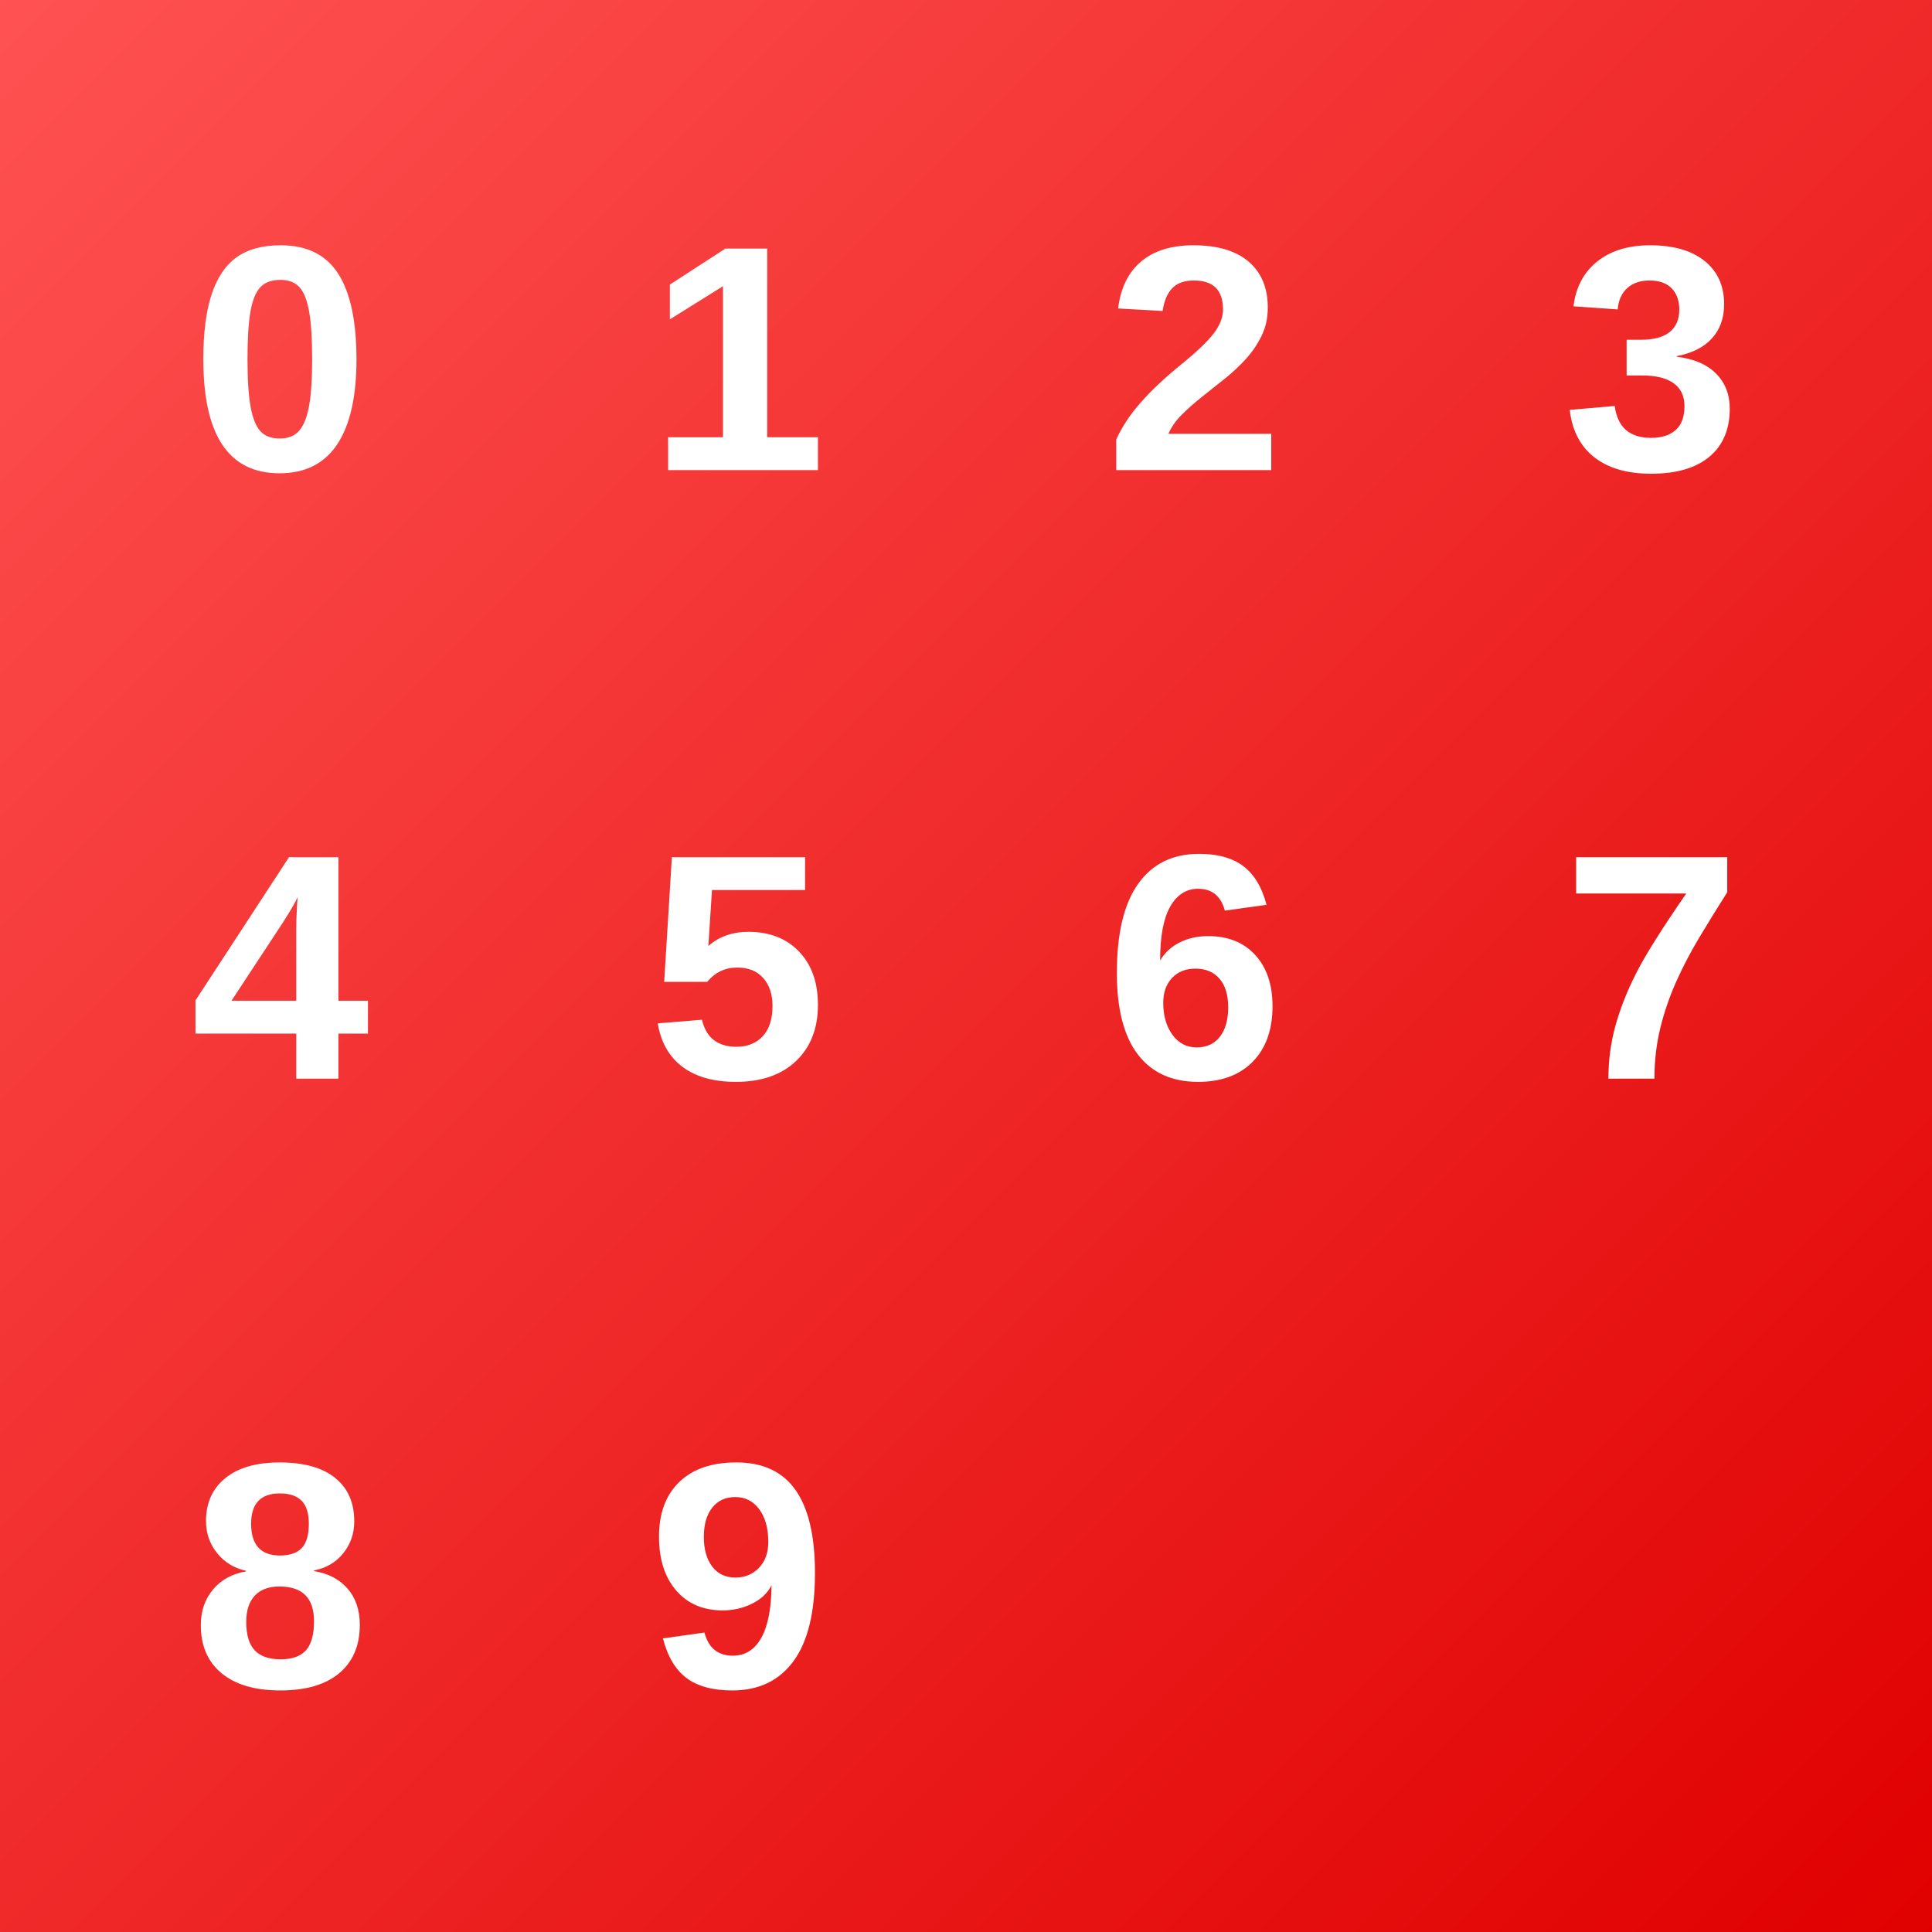
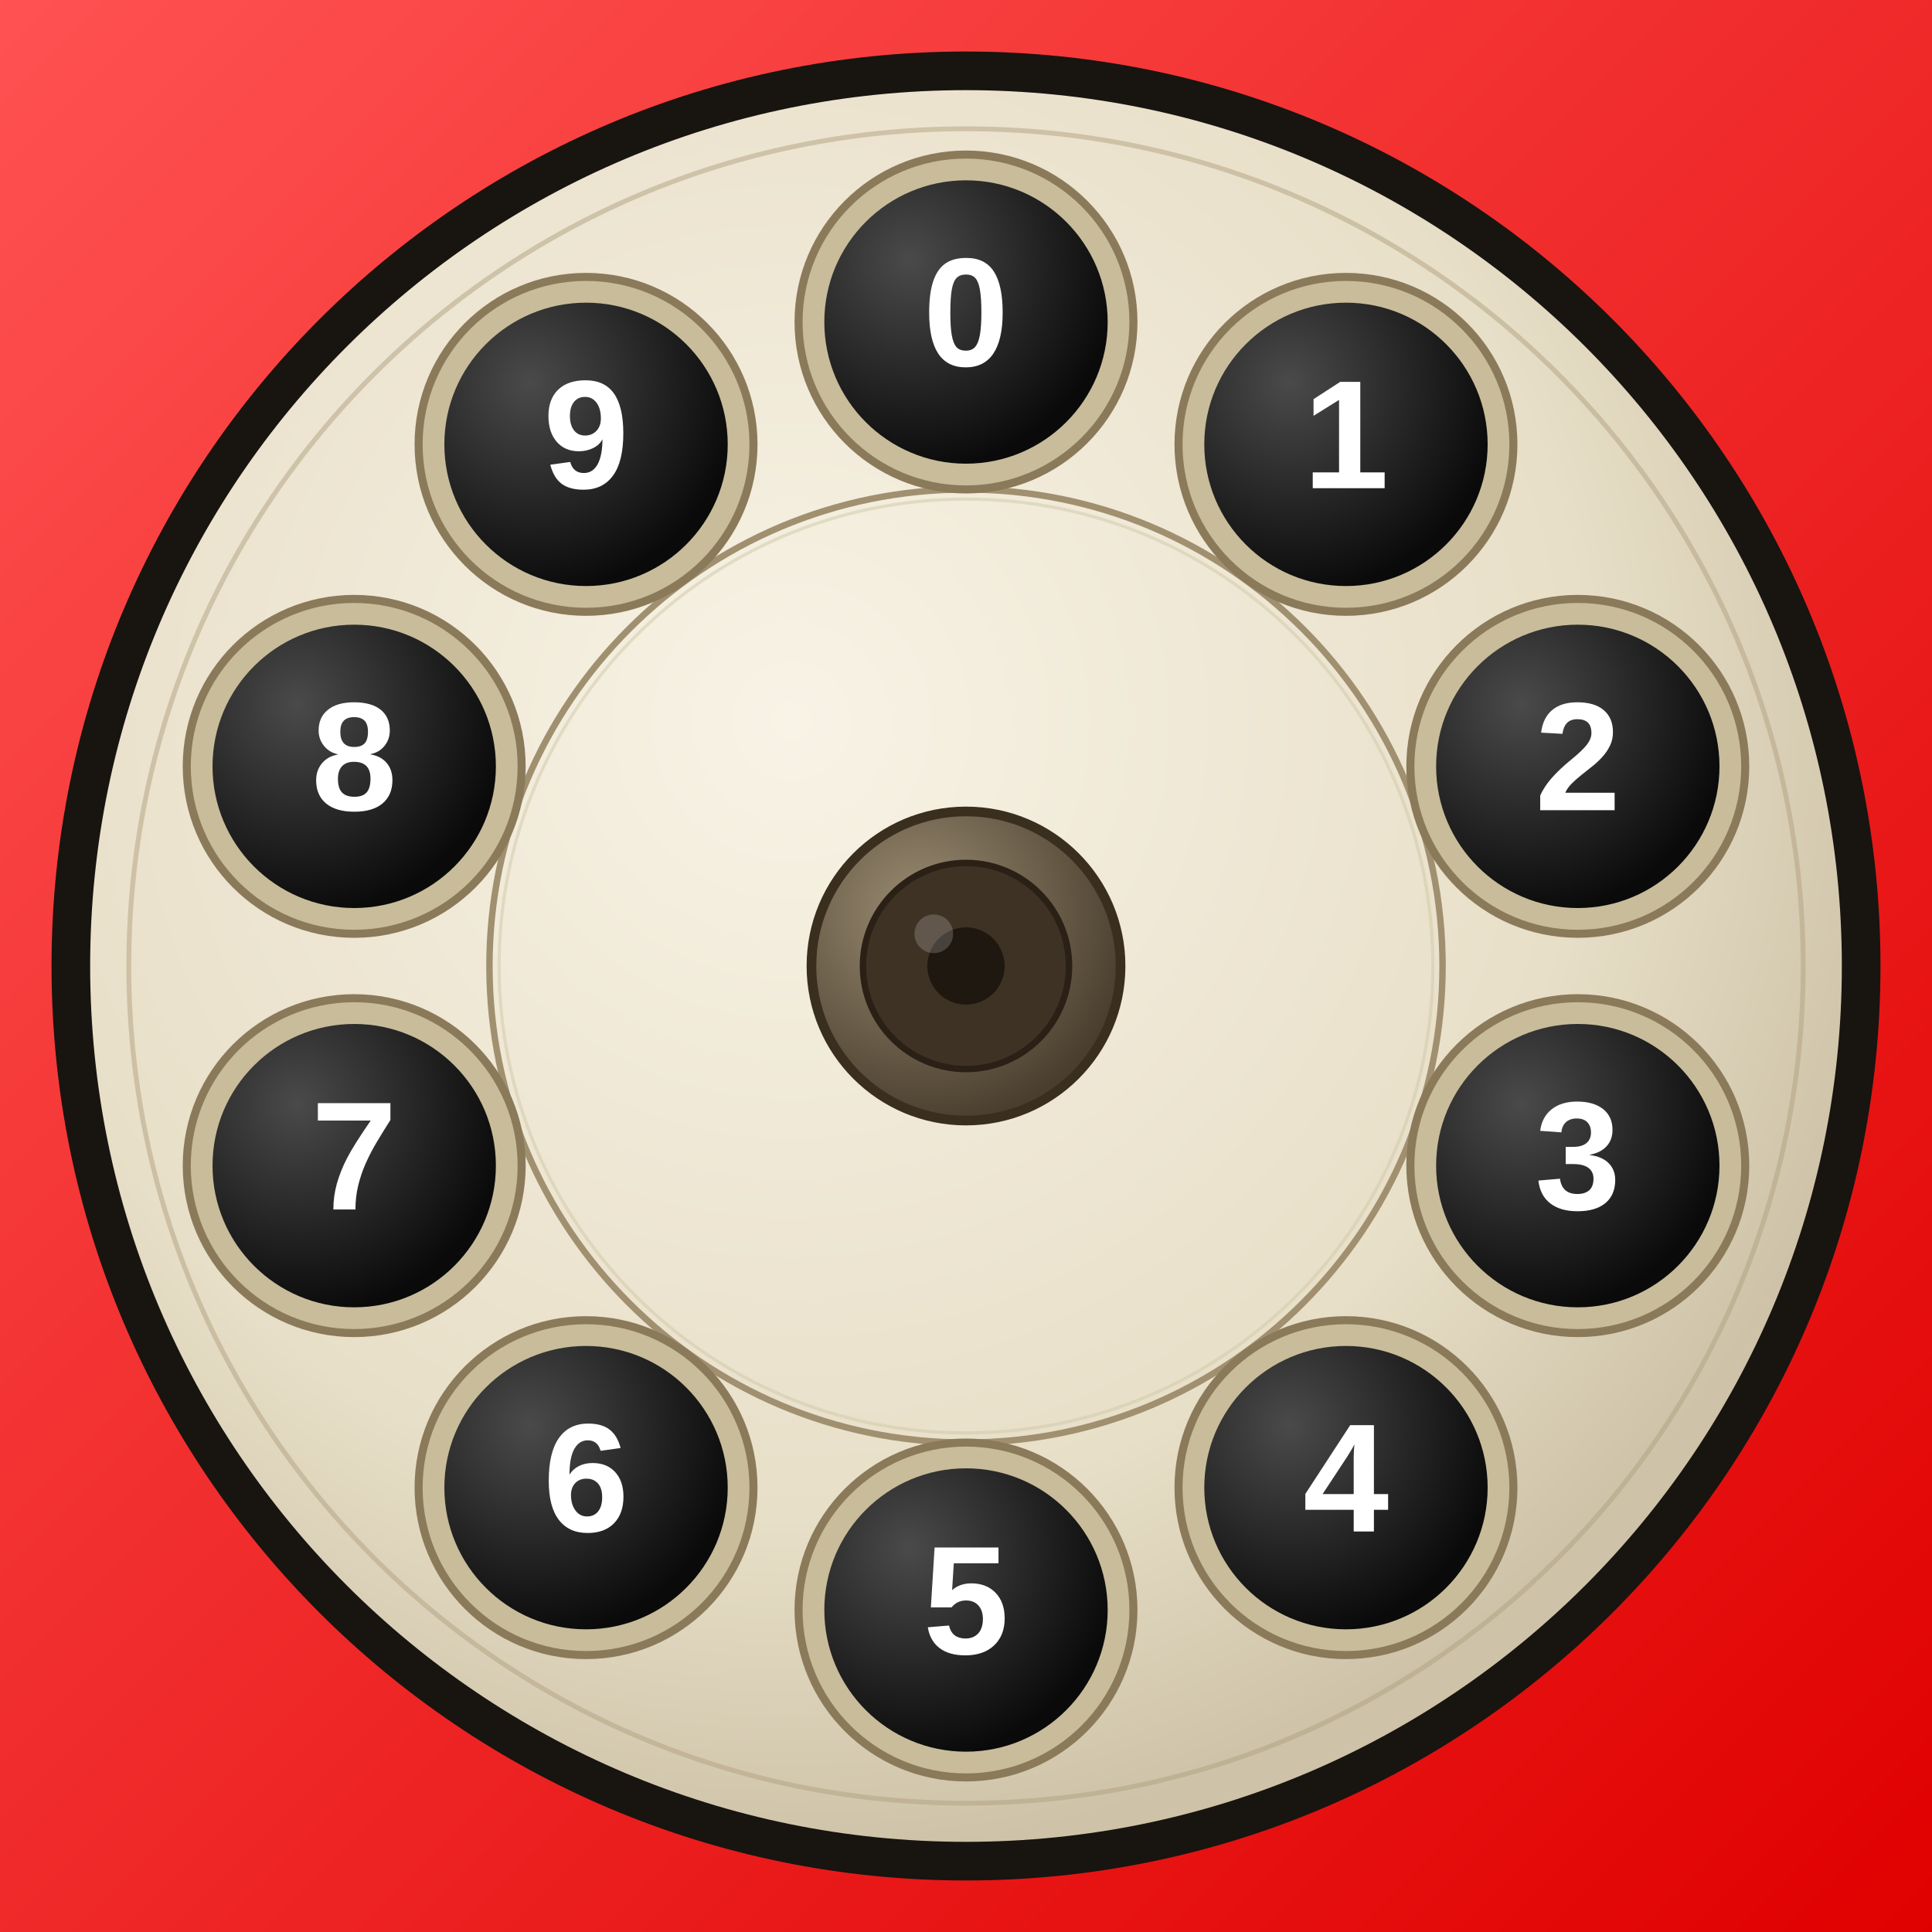
<svg xmlns="http://www.w3.org/2000/svg" width="600" height="600" viewBox="0 0 600 600">
  <defs>
    <linearGradient id="bg" x1="0%" y1="0%" x2="100%" y2="100%">
      <stop offset="0%" stop-color="#FF5252" />
      <stop offset="100%" stop-color="#E00000" />
    </linearGradient>
+     <radialGradient id="dialFace" cx="40%" cy="36%" r="65%">
+       <stop offset="0%" stop-color="#f8f3e6" />
+       <stop offset="70%" stop-color="#e8dfc8" />
+       <stop offset="100%" stop-color="#cec3a8" />
+     </radialGradient>
+     <radialGradient id="hubGrad" cx="35%" cy="32%" r="70%">
+       <stop offset="0%" stop-color="#9a8c72" />
+       <stop offset="100%" stop-color="#4a3e2e" />
+     </radialGradient>
+     <radialGradient id="holeGrad" cx="30%" cy="28%" r="75%">
+       <stop offset="0%" stop-color="#4a4a4a" />
+       <stop offset="100%" stop-color="#0a0a0a" />
+     </radialGradient>
  </defs>
  <rect width="600" height="600" fill="url(#bg)" />
-   <text x="87" y="146" text-anchor="middle" font-size="100" font-weight="900" font-family="Arial,Helvetica,sans-serif" fill="white">0</text>
-   <text x="229" y="146" text-anchor="middle" font-size="100" font-weight="900" font-family="Arial,Helvetica,sans-serif" fill="white">1</text>
-   <text x="371" y="146" text-anchor="middle" font-size="100" font-weight="900" font-family="Arial,Helvetica,sans-serif" fill="white">2</text>
-   <text x="513" y="146" text-anchor="middle" font-size="100" font-weight="900" font-family="Arial,Helvetica,sans-serif" fill="white">3</text>
-   <text x="87" y="335" text-anchor="middle" font-size="100" font-weight="900" font-family="Arial,Helvetica,sans-serif" fill="white">4</text>
-   <text x="229" y="335" text-anchor="middle" font-size="100" font-weight="900" font-family="Arial,Helvetica,sans-serif" fill="white">5</text>
-   <text x="371" y="335" text-anchor="middle" font-size="100" font-weight="900" font-family="Arial,Helvetica,sans-serif" fill="white">6</text>
-   <text x="513" y="335" text-anchor="middle" font-size="100" font-weight="900" font-family="Arial,Helvetica,sans-serif" fill="white">7</text>
-   <text x="87" y="524" text-anchor="middle" font-size="100" font-weight="900" font-family="Arial,Helvetica,sans-serif" fill="white">8</text>
-   <text x="229" y="524" text-anchor="middle" font-size="100" font-weight="900" font-family="Arial,Helvetica,sans-serif" fill="white">9</text>
+   <circle cx="300" cy="300" r="284" fill="#181410" />
+   <circle cx="300" cy="300" r="272" fill="url(#dialFace)" />
+   <circle cx="300" cy="300" r="260" fill="none" stroke="#b0a080" stroke-width="1.5" opacity="0.5" />
+   <circle cx="300" cy="300" r="148" fill="none" stroke="#a09070" stroke-width="2" />
+   <circle cx="300" cy="300" r="145" fill="none" stroke="#d0c8a8" stroke-width="1" opacity="0.5" />
+   <circle cx="300" cy="100" r="52" fill="#c8bc9a" stroke="#8a7a5a" stroke-width="2.5" />
+   <circle cx="300" cy="100" r="44" fill="url(#holeGrad)" />
+   <text x="300" y="100" text-anchor="middle" dominant-baseline="middle" font-size="48" font-weight="bold" font-family="Arial Black,Arial,Helvetica,sans-serif" fill="white">0</text>
+   <circle cx="418" cy="138" r="52" fill="#c8bc9a" stroke="#8a7a5a" stroke-width="2.5" />
+   <circle cx="418" cy="138" r="44" fill="url(#holeGrad)" />
+   <text x="418" y="138" text-anchor="middle" dominant-baseline="middle" font-size="48" font-weight="bold" font-family="Arial Black,Arial,Helvetica,sans-serif" fill="white">1</text>
+   <circle cx="490" cy="238" r="52" fill="#c8bc9a" stroke="#8a7a5a" stroke-width="2.5" />
+   <circle cx="490" cy="238" r="44" fill="url(#holeGrad)" />
+   <text x="490" y="238" text-anchor="middle" dominant-baseline="middle" font-size="48" font-weight="bold" font-family="Arial Black,Arial,Helvetica,sans-serif" fill="white">2</text>
+   <circle cx="490" cy="362" r="52" fill="#c8bc9a" stroke="#8a7a5a" stroke-width="2.5" />
+   <circle cx="490" cy="362" r="44" fill="url(#holeGrad)" />
+   <text x="490" y="362" text-anchor="middle" dominant-baseline="middle" font-size="48" font-weight="bold" font-family="Arial Black,Arial,Helvetica,sans-serif" fill="white">3</text>
+   <circle cx="418" cy="462" r="52" fill="#c8bc9a" stroke="#8a7a5a" stroke-width="2.5" />
+   <circle cx="418" cy="462" r="44" fill="url(#holeGrad)" />
+   <text x="418" y="462" text-anchor="middle" dominant-baseline="middle" font-size="48" font-weight="bold" font-family="Arial Black,Arial,Helvetica,sans-serif" fill="white">4</text>
+   <circle cx="300" cy="500" r="52" fill="#c8bc9a" stroke="#8a7a5a" stroke-width="2.5" />
+   <circle cx="300" cy="500" r="44" fill="url(#holeGrad)" />
+   <text x="300" y="500" text-anchor="middle" dominant-baseline="middle" font-size="48" font-weight="bold" font-family="Arial Black,Arial,Helvetica,sans-serif" fill="white">5</text>
+   <circle cx="182" cy="462" r="52" fill="#c8bc9a" stroke="#8a7a5a" stroke-width="2.5" />
+   <circle cx="182" cy="462" r="44" fill="url(#holeGrad)" />
+   <text x="182" y="462" text-anchor="middle" dominant-baseline="middle" font-size="48" font-weight="bold" font-family="Arial Black,Arial,Helvetica,sans-serif" fill="white">6</text>
+   <circle cx="110" cy="362" r="52" fill="#c8bc9a" stroke="#8a7a5a" stroke-width="2.5" />
+   <circle cx="110" cy="362" r="44" fill="url(#holeGrad)" />
+   <text x="110" y="362" text-anchor="middle" dominant-baseline="middle" font-size="48" font-weight="bold" font-family="Arial Black,Arial,Helvetica,sans-serif" fill="white">7</text>
+   <circle cx="110" cy="238" r="52" fill="#c8bc9a" stroke="#8a7a5a" stroke-width="2.5" />
+   <circle cx="110" cy="238" r="44" fill="url(#holeGrad)" />
+   <text x="110" y="238" text-anchor="middle" dominant-baseline="middle" font-size="48" font-weight="bold" font-family="Arial Black,Arial,Helvetica,sans-serif" fill="white">8</text>
+   <circle cx="182" cy="138" r="52" fill="#c8bc9a" stroke="#8a7a5a" stroke-width="2.5" />
+   <circle cx="182" cy="138" r="44" fill="url(#holeGrad)" />
+   <text x="182" y="138" text-anchor="middle" dominant-baseline="middle" font-size="48" font-weight="bold" font-family="Arial Black,Arial,Helvetica,sans-serif" fill="white">9</text>
+   <circle cx="300" cy="300" r="48" fill="url(#hubGrad)" stroke="#3a2e1e" stroke-width="3" />
+   <circle cx="300" cy="300" r="32" fill="#3e3224" stroke="#2a2016" stroke-width="2" />
+   <circle cx="300" cy="300" r="12" fill="#1e1810" />
+   <circle cx="290" cy="290" r="6" fill="rgba(255,255,255,0.18)" />
</svg>
